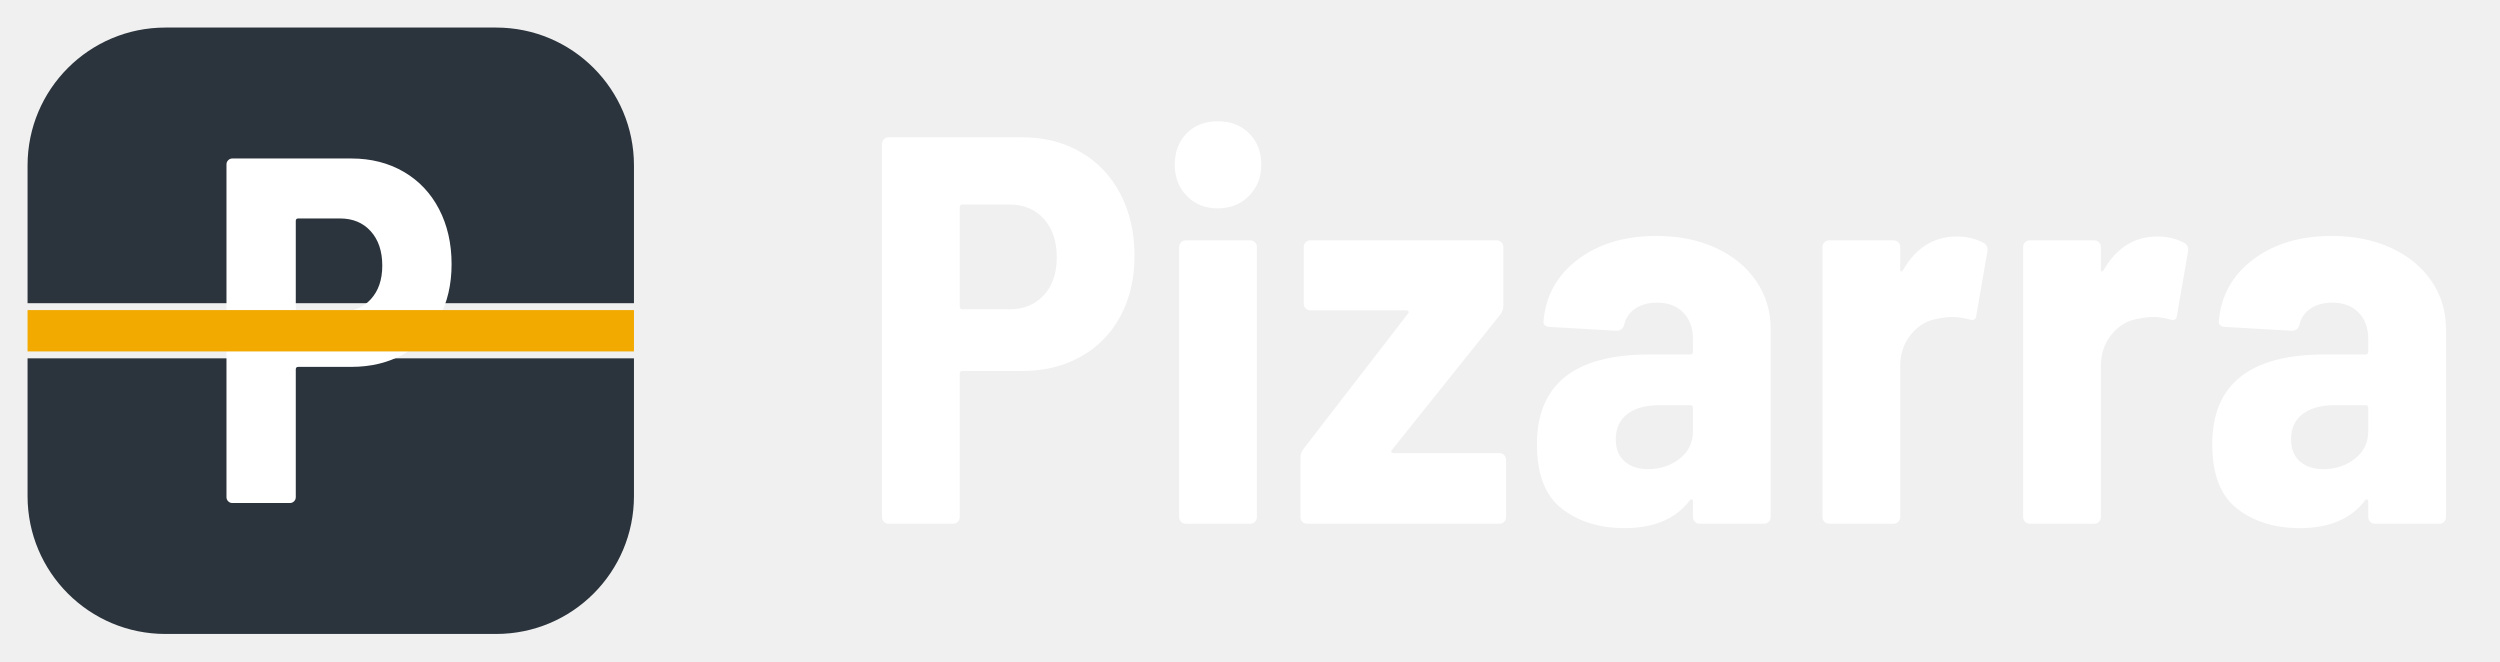
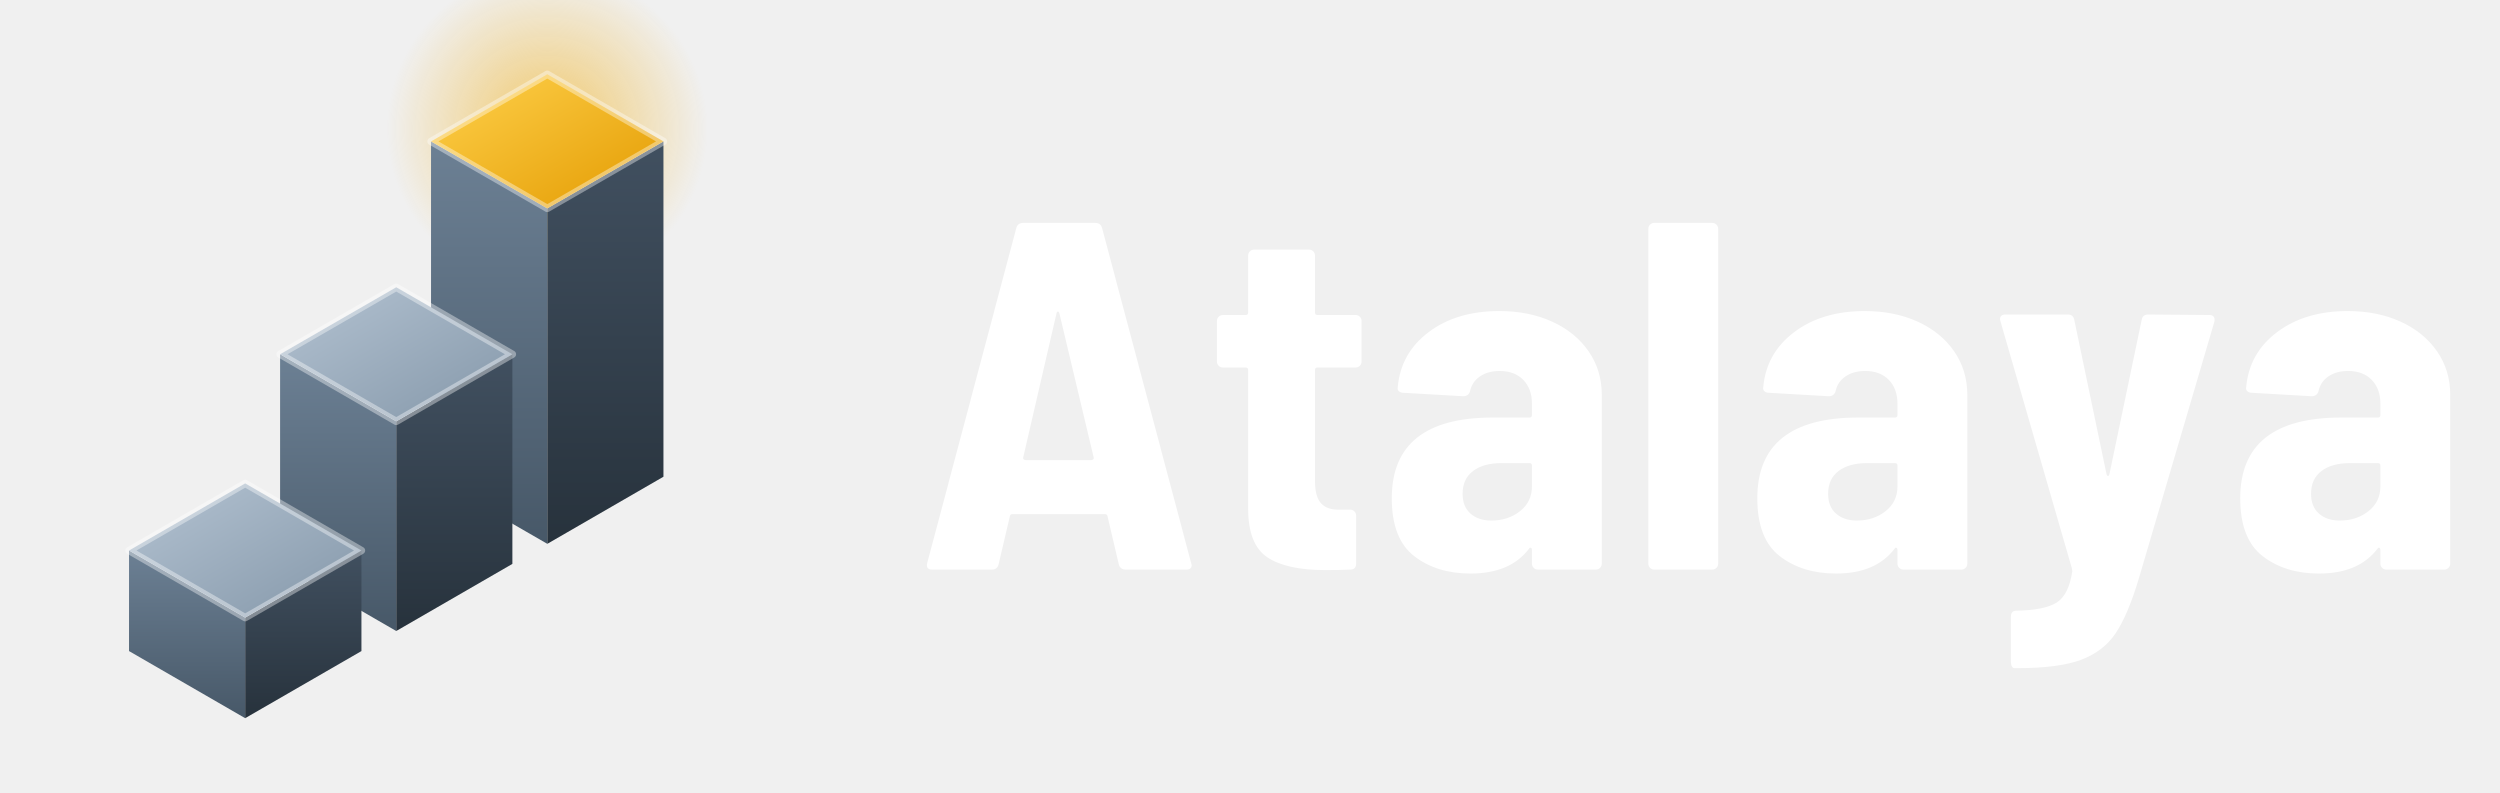
- <svg xmlns="http://www.w3.org/2000/svg" viewBox="0 0 181.4 48" role="img" aria-label="Pizarra">
-   <path d="M2 22V12A10 10 0 0 1 12 2h24a10 10 0 0 1 10 10v10z" fill="#2B343D" />
-   <path d="M2 26v10a10 10 0 0 0 10 10h24a10 10 0 0 0 10-10V26z" fill="#2B343D" />
-   <path d="M32.767 19.168Q32.767 21.379 31.857 23.073Q30.948 24.767 29.29 25.694Q27.631 26.621 25.492 26.621H21.64Q21.462 26.621 21.462 26.8V36.072Q21.462 36.25 21.337 36.375Q21.212 36.5 21.034 36.5H16.861Q16.683 36.5 16.558 36.375Q16.433 36.25 16.433 36.072V11.928Q16.433 11.75 16.558 11.625Q16.683 11.5 16.861 11.5H25.492Q27.631 11.5 29.29 12.463Q30.948 13.426 31.857 15.173Q32.767 16.921 32.767 19.168ZM27.738 19.275Q27.738 17.705 26.9 16.778Q26.062 15.851 24.671 15.851H21.64Q21.462 15.851 21.462 16.029V22.449Q21.462 22.627 21.64 22.627H24.671Q26.062 22.627 26.9 21.718Q27.738 20.808 27.738 19.275Z" fill="#FFFFFF" />
-   <rect x="2" y="22.5" width="44" height="3" fill="#F2A900" />
-   <path d="M82.32 18.56Q82.32 21.04 81.3 22.94Q80.28 24.84 78.42 25.88Q76.56 26.92 74.16 26.92H69.84Q69.64 26.92 69.64 27.12V37.52Q69.64 37.72 69.5 37.86Q69.36 38.0 69.16 38.0H64.48Q64.28 38.0 64.14 37.86Q64.0 37.72 64.0 37.52V10.44Q64.0 10.24 64.14 10.1Q64.28 9.96 64.48 9.96H74.16Q76.56 9.96 78.42 11.04Q80.28 12.12 81.3 14.08Q82.32 16.04 82.32 18.56ZM76.68 18.68Q76.68 16.92 75.74 15.88Q74.8 14.84 73.24 14.84H69.84Q69.64 14.84 69.64 15.04V22.24Q69.64 22.44 69.84 22.44H73.24Q74.8 22.44 75.74 21.42Q76.68 20.4 76.68 18.68ZM85.24 11.96Q85.24 10.56 86.1 9.68Q86.96 8.8 88.36 8.8Q89.76 8.8 90.64 9.68Q91.52 10.56 91.52 11.96Q91.52 13.32 90.62 14.22Q89.72 15.12 88.36 15.12Q87.0 15.12 86.12 14.22Q85.24 13.32 85.24 11.96ZM85.56 37.52V17.92Q85.56 17.72 85.7 17.58Q85.84 17.44 86.04 17.44H90.72Q90.92 17.44 91.06 17.58Q91.2 17.72 91.2 17.92V37.52Q91.2 37.72 91.06 37.86Q90.92 38.0 90.72 38.0H86.04Q85.84 38.0 85.7 37.86Q85.56 37.72 85.56 37.52ZM94.36 37.52V33.2Q94.36 32.88 94.56 32.6L102.16 22.76Q102.24 22.68 102.2 22.6Q102.16 22.52 102.04 22.52H95.08Q94.88 22.52 94.74 22.38Q94.6 22.24 94.6 22.04V17.92Q94.6 17.72 94.74 17.58Q94.88 17.44 95.08 17.44H108.6Q108.8 17.44 108.94 17.58Q109.08 17.72 109.08 17.92V22.2Q109.08 22.52 108.88 22.8L101.0 32.64Q100.92 32.72 100.96 32.8Q101.0 32.88 101.12 32.88H108.8Q109.0 32.88 109.14 33.02Q109.28 33.16 109.28 33.36V37.52Q109.28 37.72 109.14 37.86Q109.0 38.0 108.8 38.0H94.84Q94.64 38.0 94.5 37.86Q94.36 37.72 94.36 37.52ZM128.48 23.88V37.52Q128.48 37.72 128.34 37.86Q128.2 38.0 128.0 38.0H123.32Q123.12 38.0 122.98 37.86Q122.84 37.72 122.84 37.52V36.4Q122.84 36.28 122.76 36.24Q122.68 36.2 122.6 36.32Q121.08 38.32 117.88 38.32Q115.16 38.32 113.34 36.92Q111.52 35.52 111.52 32.24Q111.52 25.72 119.68 25.72H122.64Q122.84 25.72 122.84 25.52V24.6Q122.84 23.4 122.14 22.68Q121.44 21.96 120.24 21.96Q119.28 21.96 118.64 22.4Q118.0 22.84 117.84 23.6Q117.72 24.0 117.28 24.0L112.44 23.72Q112.24 23.72 112.1 23.6Q111.96 23.48 112.0 23.28Q112.24 20.52 114.5 18.82Q116.76 17.12 120.2 17.12Q122.6 17.12 124.48 17.98Q126.36 18.84 127.42 20.38Q128.48 21.92 128.48 23.88ZM122.84 31.28V29.6Q122.84 29.4 122.64 29.4H120.4Q118.92 29.4 118.08 30.04Q117.24 30.68 117.24 31.88Q117.24 32.92 117.88 33.48Q118.52 34.04 119.56 34.04Q120.92 34.04 121.88 33.28Q122.84 32.52 122.84 31.28ZM143.96 17.64Q144.28 17.84 144.2 18.28L143.4 22.88Q143.36 23.36 142.84 23.16Q142.2 23.0 141.68 23.0Q141.2 23.0 140.64 23.12Q139.48 23.28 138.68 24.24Q137.88 25.2 137.88 26.56V37.52Q137.88 37.72 137.74 37.86Q137.6 38.0 137.4 38.0H132.72Q132.52 38.0 132.38 37.86Q132.24 37.72 132.24 37.52V17.92Q132.24 17.72 132.38 17.58Q132.52 17.44 132.72 17.44H137.4Q137.6 17.44 137.74 17.58Q137.88 17.72 137.88 17.92V19.52Q137.88 19.68 137.94 19.7Q138.0 19.72 138.08 19.6Q139.48 17.16 142.0 17.16Q143.08 17.16 143.96 17.64ZM158.52 17.64Q158.84 17.84 158.76 18.28L157.96 22.88Q157.92 23.36 157.4 23.16Q156.76 23.0 156.24 23.0Q155.76 23.0 155.2 23.12Q154.04 23.28 153.24 24.24Q152.44 25.2 152.44 26.56V37.52Q152.44 37.72 152.3 37.86Q152.16 38.0 151.96 38.0H147.28Q147.08 38.0 146.94 37.86Q146.8 37.72 146.8 37.52V17.92Q146.8 17.72 146.94 17.58Q147.08 17.44 147.28 17.44H151.96Q152.16 17.44 152.3 17.58Q152.44 17.72 152.44 17.92V19.52Q152.44 19.68 152.5 19.7Q152.56 19.72 152.64 19.6Q154.04 17.16 156.56 17.16Q157.64 17.16 158.52 17.64ZM177.48 23.88V37.52Q177.48 37.72 177.34 37.86Q177.2 38.0 177.0 38.0H172.32Q172.12 38.0 171.98 37.86Q171.84 37.72 171.84 37.52V36.4Q171.84 36.28 171.76 36.24Q171.68 36.2 171.6 36.32Q170.08 38.32 166.88 38.32Q164.16 38.32 162.34 36.92Q160.52 35.52 160.52 32.24Q160.52 25.72 168.68 25.72H171.64Q171.84 25.72 171.84 25.52V24.6Q171.84 23.4 171.14 22.68Q170.44 21.96 169.24 21.96Q168.28 21.96 167.64 22.4Q167.0 22.84 166.84 23.6Q166.72 24.0 166.28 24.0L161.44 23.72Q161.24 23.72 161.1 23.6Q160.96 23.48 161.0 23.28Q161.24 20.52 163.5 18.82Q165.76 17.12 169.2 17.12Q171.6 17.12 173.48 17.98Q175.36 18.84 176.42 20.38Q177.48 21.92 177.48 23.88ZM171.84 31.28V29.6Q171.84 29.4 171.64 29.4H169.4Q167.92 29.4 167.08 30.04Q166.24 30.68 166.24 31.88Q166.24 32.92 166.88 33.48Q167.52 34.04 168.56 34.04Q169.92 34.04 170.88 33.28Q171.84 32.52 171.84 31.28Z" fill="#FFFFFF" />
+ <svg xmlns="http://www.w3.org/2000/svg" viewBox="0 0 201.9 64" role="img" aria-label="Atalaya">
+   <defs>
+     <linearGradient id="h-top" x1="0" y1="0" x2="1" y2="1">
+       <stop offset="0" style="stop-color:#B4C3D2" />
+       <stop offset="1" style="stop-color:#8497A9" />
+     </linearGradient>
+     <linearGradient id="h-left" x1="0" y1="0" x2="0" y2="1">
+       <stop offset="0" style="stop-color:#6C8094" />
+       <stop offset="1" style="stop-color:#475868" />
+     </linearGradient>
+     <linearGradient id="h-right" x1="0" y1="0" x2="0" y2="1">
+       <stop offset="0" style="stop-color:#415060" />
+       <stop offset="1" style="stop-color:#27323C" />
+     </linearGradient>
+     <linearGradient id="h-amber" x1="0" y1="0" x2="1" y2="1">
+       <stop offset="0" style="stop-color:#FFD24D" />
+       <stop offset="1" style="stop-color:#E39A00" />
+     </linearGradient>
+     <radialGradient id="h-glow">
+       <stop offset="0" stop-color="#F2A900" stop-opacity=".55" />
+       <stop offset="1" stop-color="#F2A900" stop-opacity="0" />
+     </radialGradient>
+   </defs>
+   <circle cx="44.20" cy="10.42" r="13" fill="url(#h-glow)" />
+   <polygon points="34.81,38.50 44.20,43.92 44.20,16.83 34.81,11.42" fill="url(#h-left)" />
+   <polygon points="44.20,43.92 53.58,38.50 53.58,11.42 44.20,16.83" fill="url(#h-right)" />
+   <polygon points="34.81,11.42 44.20,16.83 53.58,11.42 44.20,6.00" fill="url(#h-amber)" stroke="rgba(255,255,255,.38)" stroke-width=".6" stroke-linejoin="round" />
+   <polygon points="22.62,45.54 32.00,50.96 32.00,34.03 22.62,28.61" fill="url(#h-left)" />
+   <polygon points="32.00,50.96 41.38,45.54 41.38,28.61 32.00,34.03" fill="url(#h-right)" />
+   <polygon points="22.62,28.61 32.00,34.03 41.38,28.61 32.00,23.20" fill="url(#h-top)" stroke="rgba(255,255,255,.38)" stroke-width=".6" stroke-linejoin="round" />
+   <polygon points="10.42,52.58 19.80,58.00 19.80,49.88 10.42,44.46" fill="url(#h-left)" />
+   <polygon points="19.80,58.00 29.19,52.58 29.19,44.46 19.80,49.88" fill="url(#h-right)" />
+   <polygon points="10.42,44.46 19.80,49.88 29.19,44.46 19.80,39.04" fill="url(#h-top)" stroke="rgba(255,255,255,.38)" stroke-width=".6" stroke-linejoin="round" />
+   <path d="M90.36 45.6 89.44 41.68Q89.4 41.52 89.24 41.52H81.76Q81.6 41.52 81.56 41.68L80.64 45.6Q80.52 46.0 80.12 46.0H75.28Q74.76 46.0 74.88 45.48L82.08 18.4Q82.2 18.0 82.64 18.0H88.44Q88.88 18.0 89.0 18.4L96.2 45.48L96.24 45.64Q96.24 46.0 95.8 46.0H90.92Q90.48 46.0 90.36 45.6ZM82.84 37.16H88.12Q88.2 37.16 88.28 37.1Q88.36 37.04 88.32 36.92L85.56 25.32Q85.52 25.16 85.44 25.16Q85.36 25.16 85.32 25.32L82.64 36.92Q82.6 37.04 82.68 37.1Q82.76 37.16 82.84 37.16ZM109.48 29.68H106.4Q106.2 29.68 106.2 29.88V38.88Q106.2 40.12 106.7 40.66Q107.2 41.2 108.24 41.16H109.04Q109.24 41.16 109.38 41.3Q109.52 41.44 109.52 41.64V45.52Q109.52 46.0 109.04 46.0Q108.36 46.04 107.04 46.04Q103.88 46.04 102.34 45.0Q100.8 43.96 100.8 41.08V29.88Q100.8 29.68 100.6 29.68H98.76Q98.56 29.68 98.42 29.54Q98.28 29.4 98.28 29.2V25.92Q98.28 25.72 98.42 25.58Q98.56 25.44 98.76 25.44H100.6Q100.8 25.44 100.8 25.24V20.64Q100.8 20.44 100.94 20.3Q101.08 20.16 101.28 20.16H105.72Q105.92 20.16 106.06 20.3Q106.2 20.44 106.2 20.64V25.24Q106.2 25.44 106.4 25.44H109.48Q109.68 25.44 109.82 25.58Q109.96 25.72 109.96 25.92V29.2Q109.96 29.4 109.82 29.54Q109.68 29.68 109.48 29.68ZM129.36 31.88V45.52Q129.36 45.72 129.22 45.86Q129.08 46.0 128.88 46.0H124.2Q124.0 46.0 123.86 45.86Q123.72 45.72 123.72 45.52V44.4Q123.72 44.28 123.64 44.24Q123.56 44.2 123.48 44.32Q121.96 46.32 118.76 46.32Q116.04 46.32 114.22 44.92Q112.4 43.52 112.4 40.24Q112.4 33.72 120.56 33.72H123.52Q123.72 33.72 123.72 33.52V32.6Q123.72 31.4 123.02 30.68Q122.32 29.96 121.12 29.96Q120.16 29.96 119.52 30.4Q118.88 30.84 118.72 31.6Q118.6 32.0 118.16 32.0L113.32 31.72Q113.12 31.72 112.98 31.6Q112.84 31.48 112.88 31.28Q113.12 28.52 115.38 26.82Q117.64 25.12 121.08 25.12Q123.48 25.12 125.36 25.98Q127.24 26.84 128.3 28.38Q129.36 29.92 129.36 31.88ZM123.72 39.28V37.6Q123.72 37.4 123.52 37.4H121.28Q119.8 37.4 118.96 38.04Q118.12 38.68 118.12 39.88Q118.12 40.92 118.76 41.48Q119.4 42.04 120.44 42.04Q121.8 42.04 122.76 41.28Q123.72 40.52 123.72 39.28ZM133.12 45.52V18.48Q133.12 18.28 133.26 18.14Q133.4 18.0 133.6 18.0H138.28Q138.48 18.0 138.62 18.14Q138.76 18.28 138.76 18.48V45.52Q138.76 45.72 138.62 45.86Q138.48 46.0 138.28 46.0H133.6Q133.4 46.0 133.26 45.86Q133.12 45.72 133.12 45.52ZM158.88 31.88V45.52Q158.88 45.72 158.74 45.86Q158.6 46.0 158.4 46.0H153.72Q153.52 46.0 153.38 45.86Q153.24 45.72 153.24 45.52V44.4Q153.24 44.28 153.16 44.24Q153.08 44.2 153.0 44.32Q151.48 46.32 148.28 46.32Q145.56 46.32 143.74 44.92Q141.92 43.52 141.92 40.24Q141.92 33.72 150.08 33.72H153.04Q153.24 33.72 153.24 33.52V32.6Q153.24 31.4 152.54 30.68Q151.84 29.96 150.64 29.96Q149.68 29.96 149.04 30.4Q148.4 30.84 148.24 31.6Q148.12 32.0 147.68 32.0L142.84 31.72Q142.64 31.72 142.5 31.6Q142.36 31.48 142.4 31.28Q142.64 28.52 144.9 26.82Q147.16 25.12 150.6 25.12Q153.0 25.12 154.88 25.98Q156.76 26.84 157.82 28.38Q158.88 29.92 158.88 31.88ZM153.24 39.28V37.6Q153.24 37.4 153.04 37.4H150.8Q149.32 37.4 148.48 38.04Q147.64 38.68 147.64 39.88Q147.64 40.92 148.28 41.48Q148.92 42.04 149.96 42.04Q151.32 42.04 152.28 41.28Q153.24 40.52 153.24 39.28ZM162.4 53.48V49.8Q162.4 49.32 162.84 49.32Q165.12 49.28 166.1 48.66Q167.08 48.04 167.36 46.12L167.32 45.88L161.56 25.96L161.52 25.8Q161.52 25.4 161.96 25.4H167Q167.44 25.4 167.52 25.84L170.12 38.28Q170.16 38.44 170.24 38.44Q170.32 38.44 170.36 38.28L172.96 25.84Q173.04 25.4 173.48 25.4L178.44 25.44Q178.68 25.44 178.78 25.58Q178.88 25.72 178.84 25.96L172.72 46.76Q171.84 49.68 170.86 51.14Q169.88 52.6 168.08 53.28Q166.28 53.96 162.92 53.96H162.68Q162.56 53.96 162.48 53.82Q162.4 53.68 162.4 53.48ZM197.88 31.88V45.52Q197.88 45.72 197.74 45.86Q197.6 46.0 197.4 46.0H192.72Q192.52 46.0 192.38 45.86Q192.24 45.72 192.24 45.52V44.4Q192.24 44.28 192.16 44.24Q192.08 44.2 192.0 44.32Q190.48 46.32 187.28 46.32Q184.56 46.32 182.74 44.92Q180.92 43.52 180.92 40.24Q180.92 33.72 189.08 33.72H192.04Q192.24 33.72 192.24 33.52V32.6Q192.24 31.4 191.54 30.68Q190.84 29.96 189.64 29.96Q188.68 29.96 188.04 30.4Q187.4 30.84 187.24 31.6Q187.12 32.0 186.68 32.0L181.84 31.72Q181.64 31.72 181.5 31.6Q181.36 31.48 181.4 31.28Q181.64 28.52 183.9 26.82Q186.16 25.12 189.6 25.12Q192.0 25.12 193.88 25.98Q195.76 26.84 196.82 28.38Q197.88 29.92 197.88 31.88ZM192.24 39.28V37.6Q192.24 37.4 192.04 37.4H189.8Q188.32 37.4 187.48 38.04Q186.64 38.68 186.64 39.88Q186.64 40.92 187.28 41.48Q187.92 42.04 188.96 42.04Q190.32 42.04 191.28 41.28Q192.24 40.52 192.24 39.28Z" fill="#FFFFFF" />
</svg>
